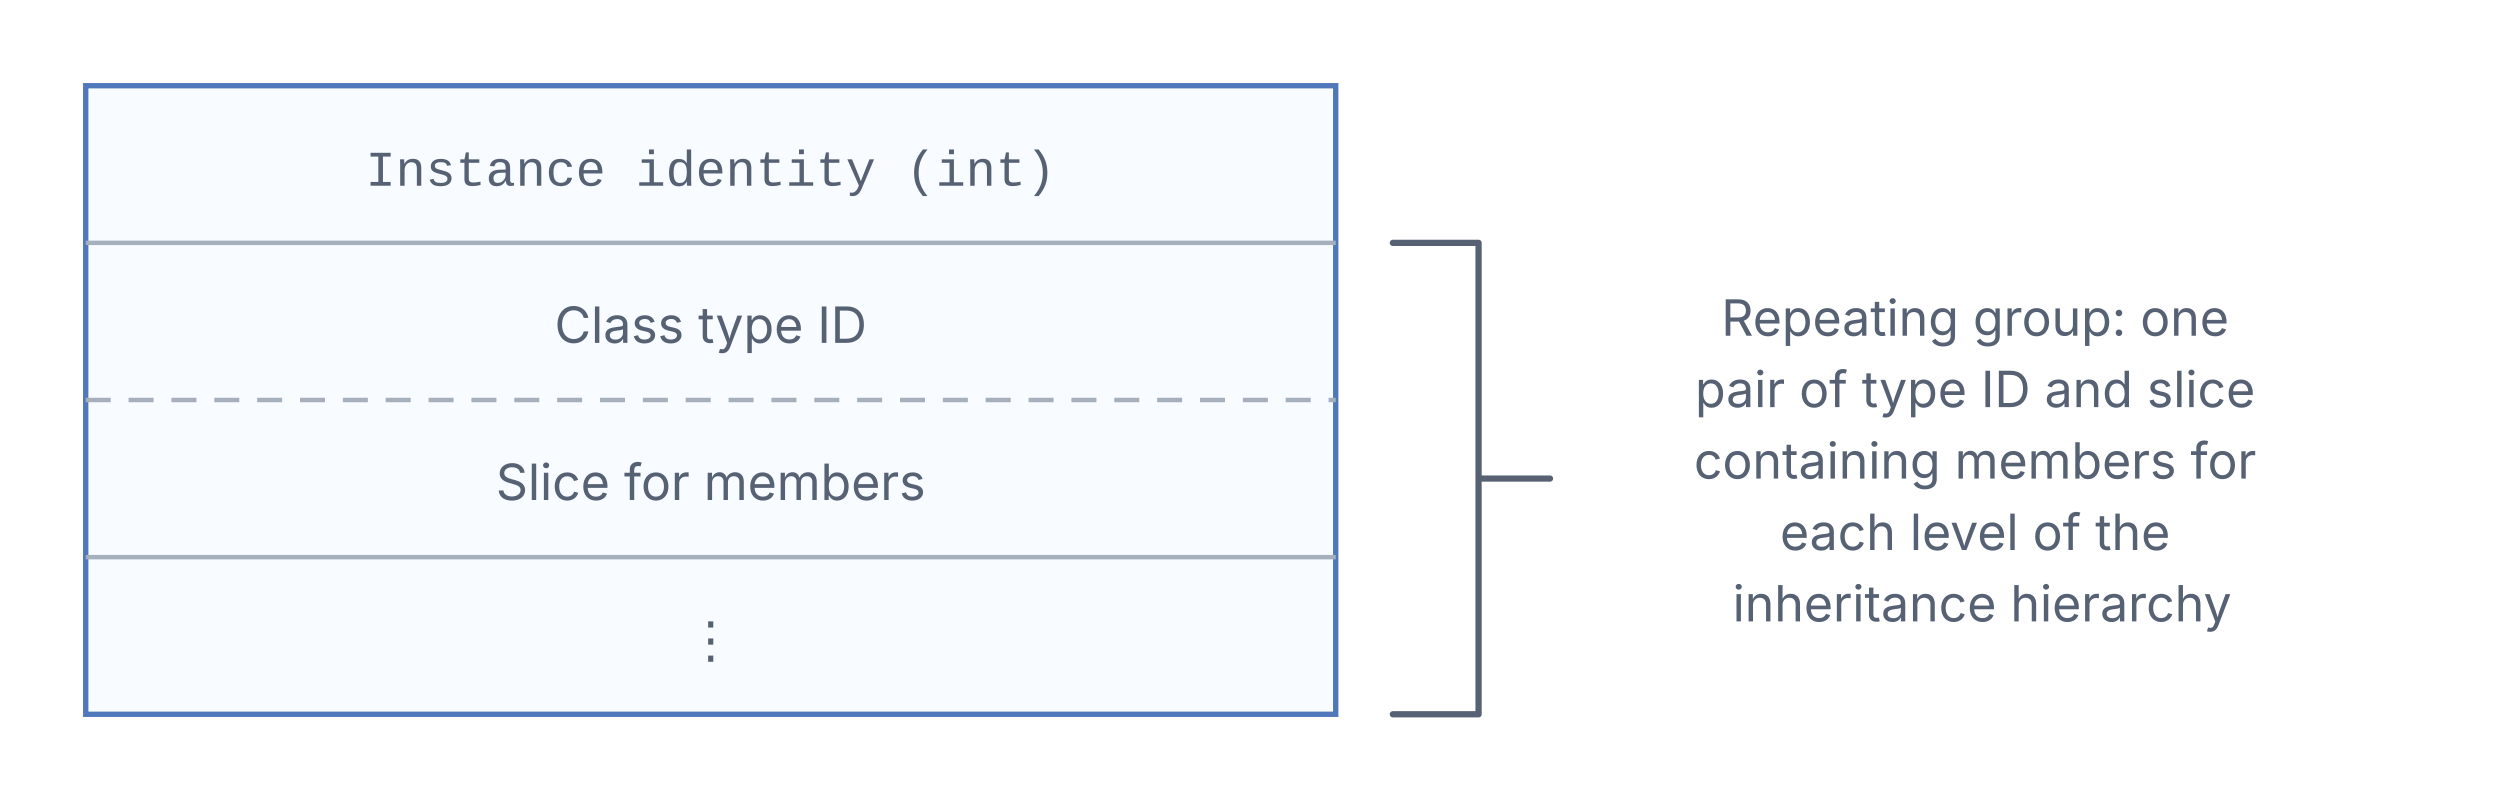
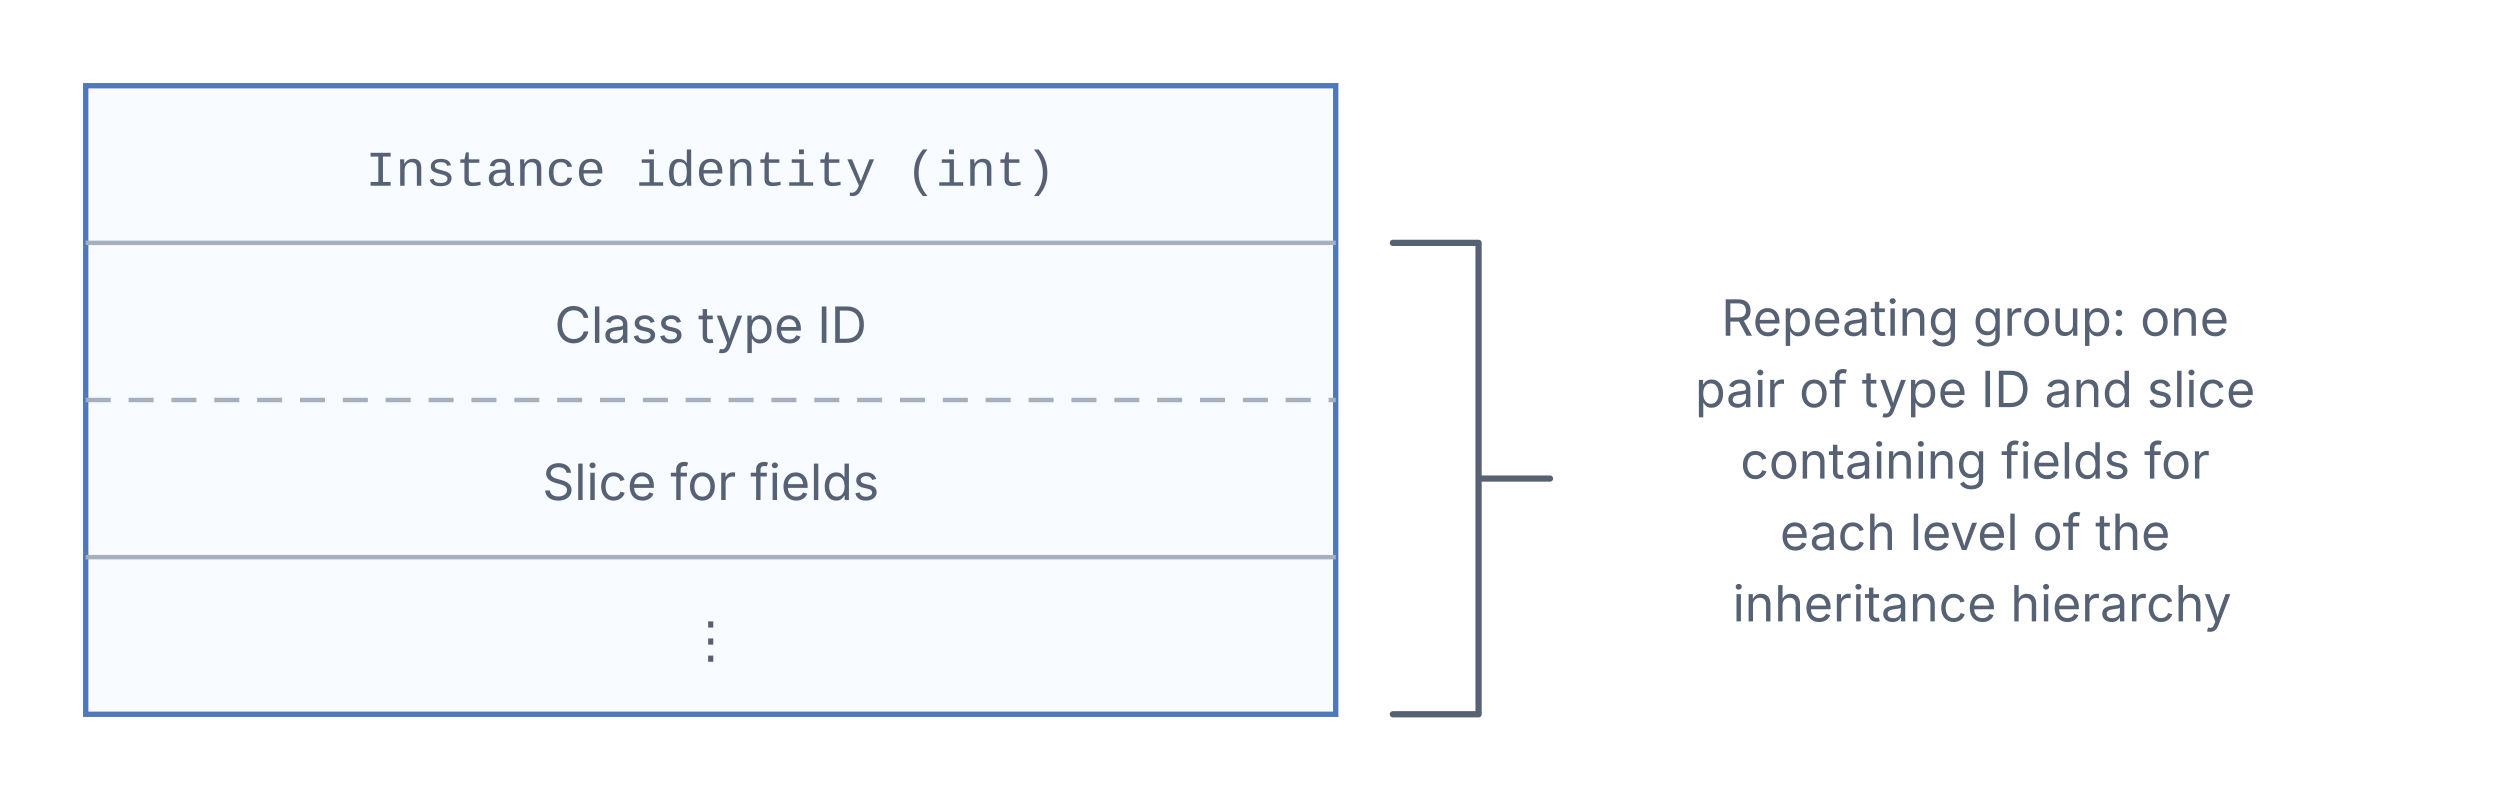
<svg xmlns="http://www.w3.org/2000/svg" width="700" height="224" viewBox="0 0 700 224" role="img" aria-labelledby="title description">
  <style>
    text {
      fill: #182235;
      font-family: Inter, ui-sans-serif, system-ui, -apple-system, BlinkMacSystemFont, "Segoe UI", sans-serif;
    }
    .annotation {
      fill: #566174;
      font-size: 14px;
      text-anchor: middle;
    }
    .code {
      font-family: ui-monospace, SFMono-Regular, Menlo, Monaco, Consolas, "Liberation Mono", monospace;
    }
    .api {
      fill: #f8fbff;
      stroke: #4f78bb;
      stroke-width: 1.5;
    }
    .boundary {
      fill: #fbfcfe;
      stroke: #cbd3de;
      stroke-width: 1.5;
      stroke-dasharray: 7 5;
    }
    .connector {
      fill: none;
      stroke: #566174;
      stroke-width: 1.75;
      stroke-linecap: round;
      stroke-linejoin: round;
    }
    .divider {
      fill: none;
      stroke: #a6afbc;
      stroke-width: 1.25;
    }
  </style>
  <rect width="700" height="224" fill="#ffffff" />
  <g id="boundaries" aria-hidden="true">
  </g>
  <g id="connectors" aria-hidden="true">
  </g>
  <g id="components" aria-hidden="true">
    <rect class="api" x="24" y="24" width="350" height="176" rx="0" vector-effect="non-scaling-stroke" />
    <path class="divider" d="M 24 68 H 374" vector-effect="non-scaling-stroke" />
    <path class="divider boundary" d="M 24 112 H 374" vector-effect="non-scaling-stroke" />
    <path class="divider" d="M 24 156 H 374" vector-effect="non-scaling-stroke" />
    <path class="connector" d="M 390 68 H 414 V 200 H 390 M 414 134.0 H 434" vector-effect="non-scaling-stroke" />
  </g>
  <g id="labels">
    <text class="annotation code" x="199" y="52">Instance identity (int)</text>
    <text class="annotation" x="199" y="96">Class type ID</text>
-     <text class="annotation" x="199" y="140">Slice for members</text>
+     <text class="annotation" x="199" y="140">Slice for fields</text>
    <text class="annotation" x="199" y="184">⋮</text>
    <text class="annotation" x="555" y="94">
      <tspan x="555" dy="0">Repeating group: one</tspan>
      <tspan x="555" dy="20">pair of type ID and slice</tspan>
-       <tspan x="555" dy="20">containing members for</tspan>
+       <tspan x="555" dy="20">containing fields for</tspan>
      <tspan x="555" dy="20">each level of the</tspan>
      <tspan x="555" dy="20">inheritance hierarchy</tspan>
    </text>
  </g>
</svg>
